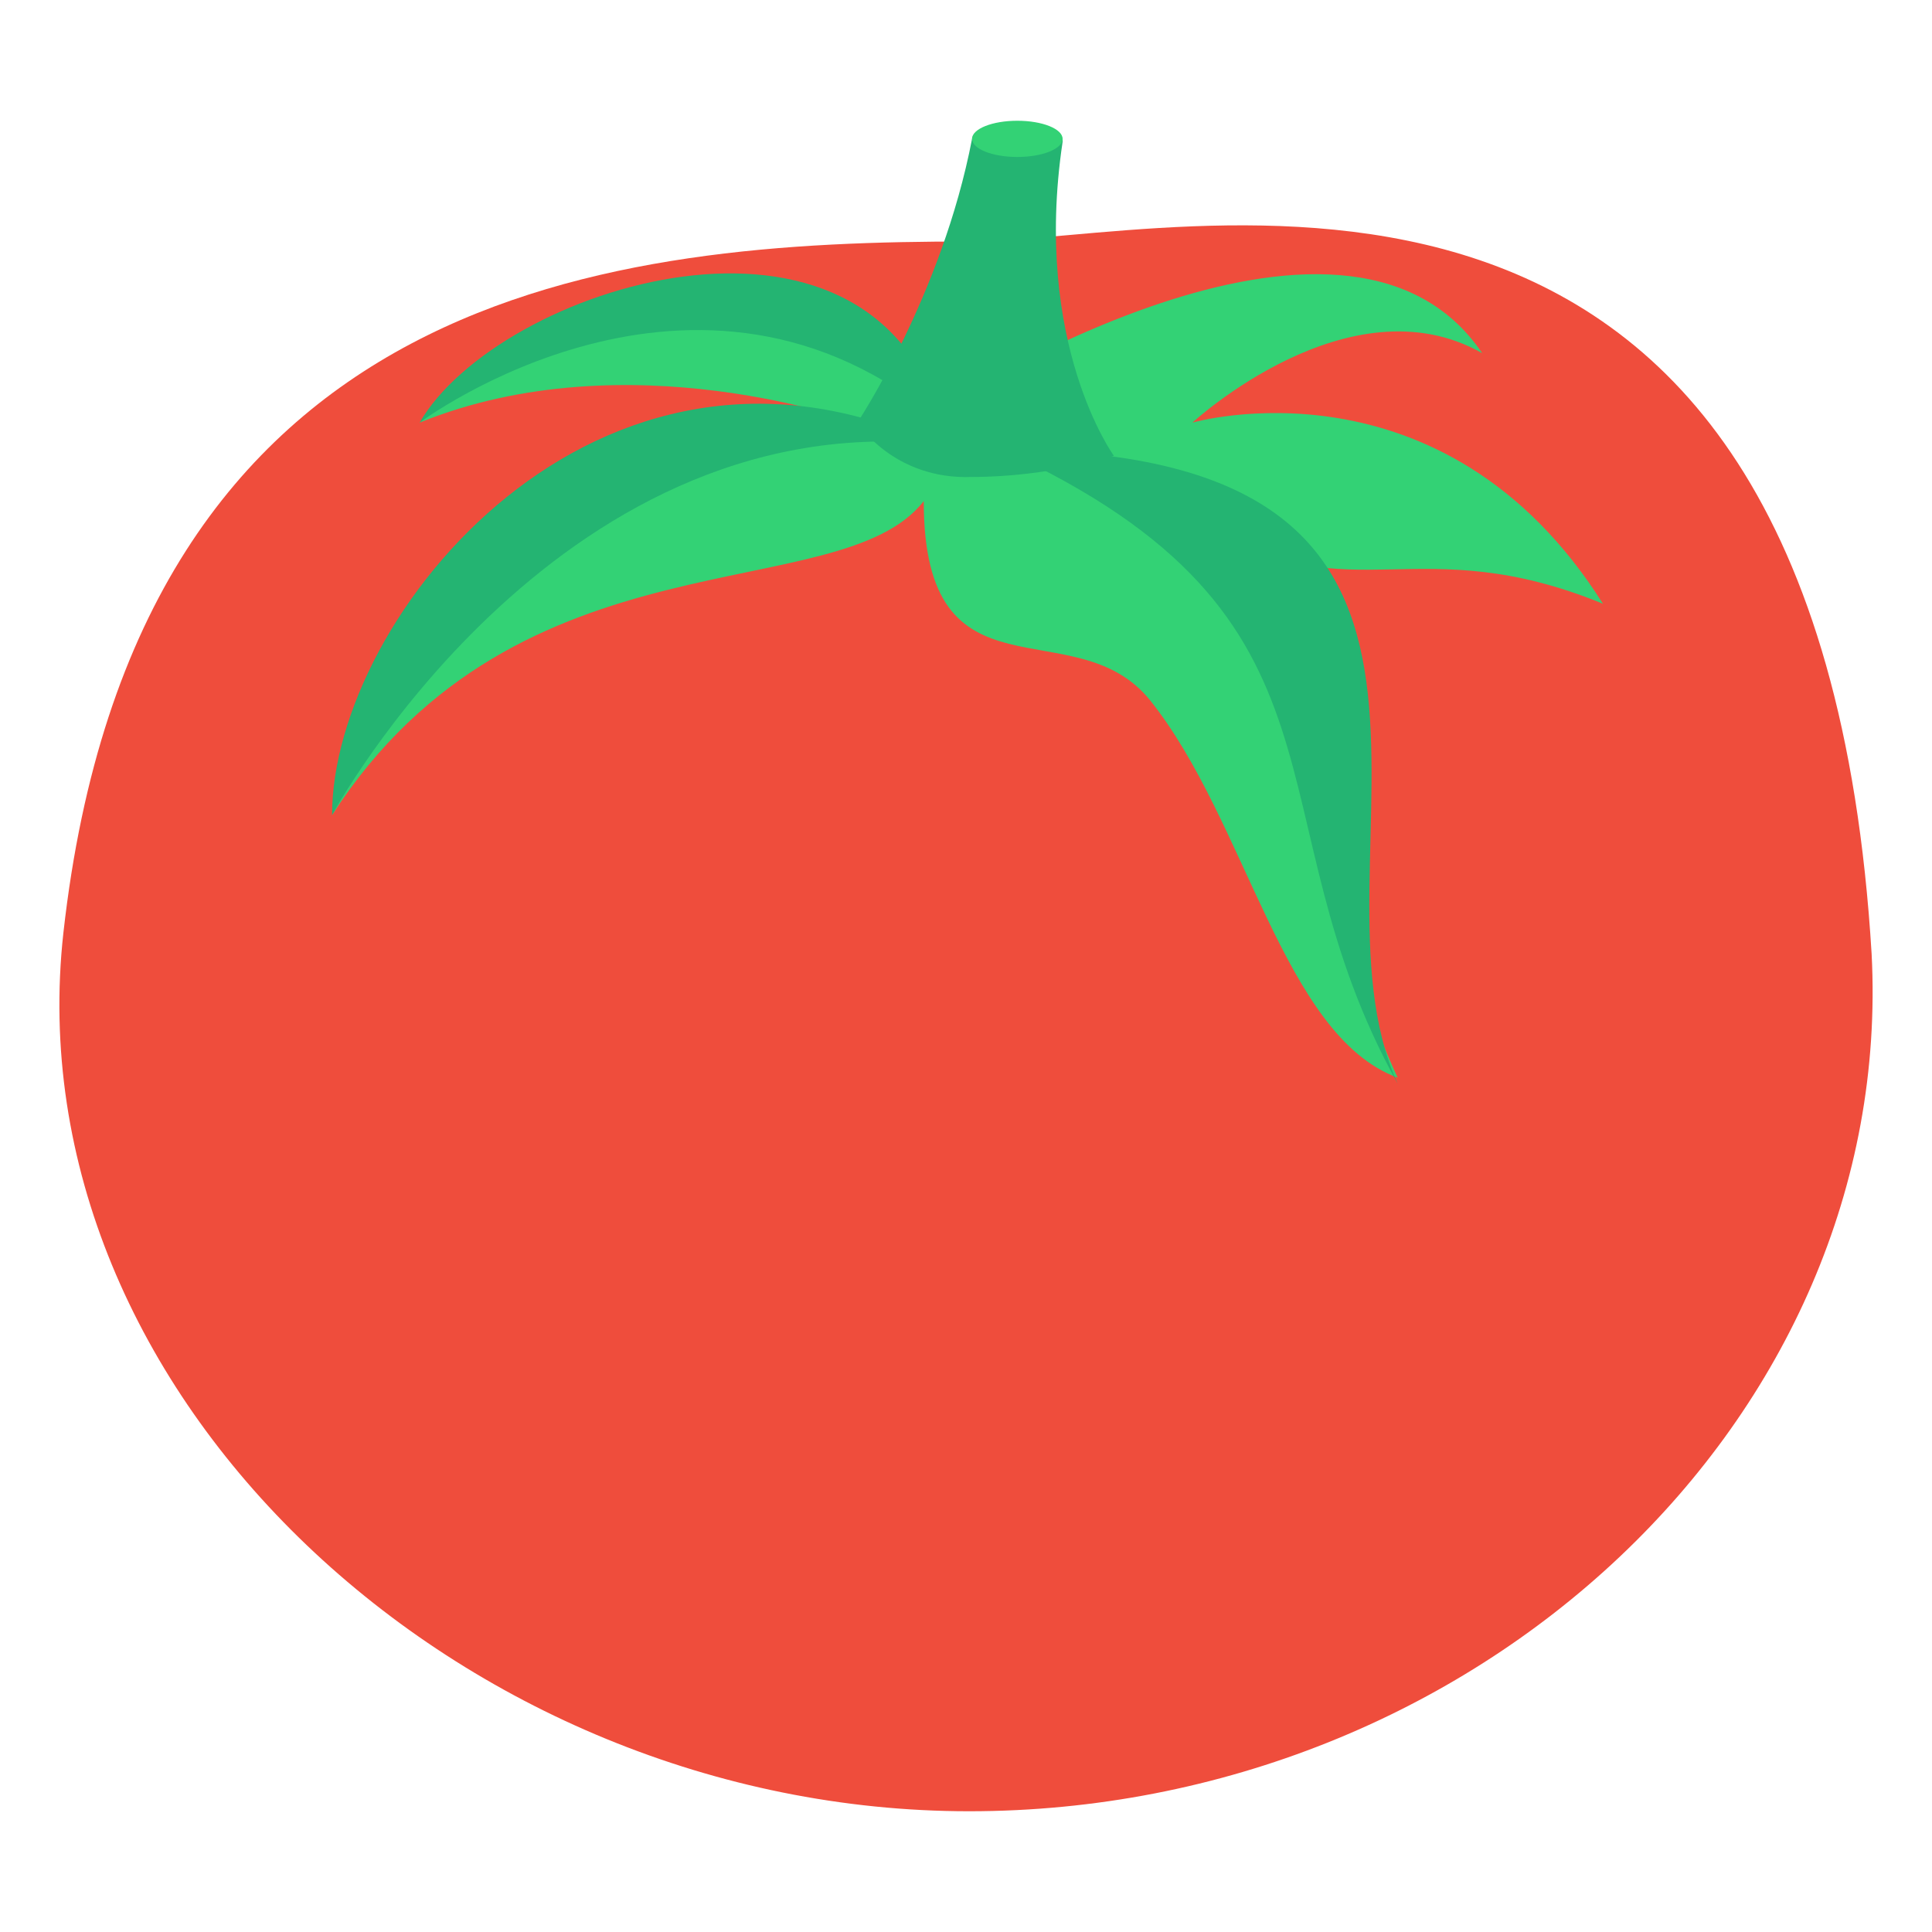
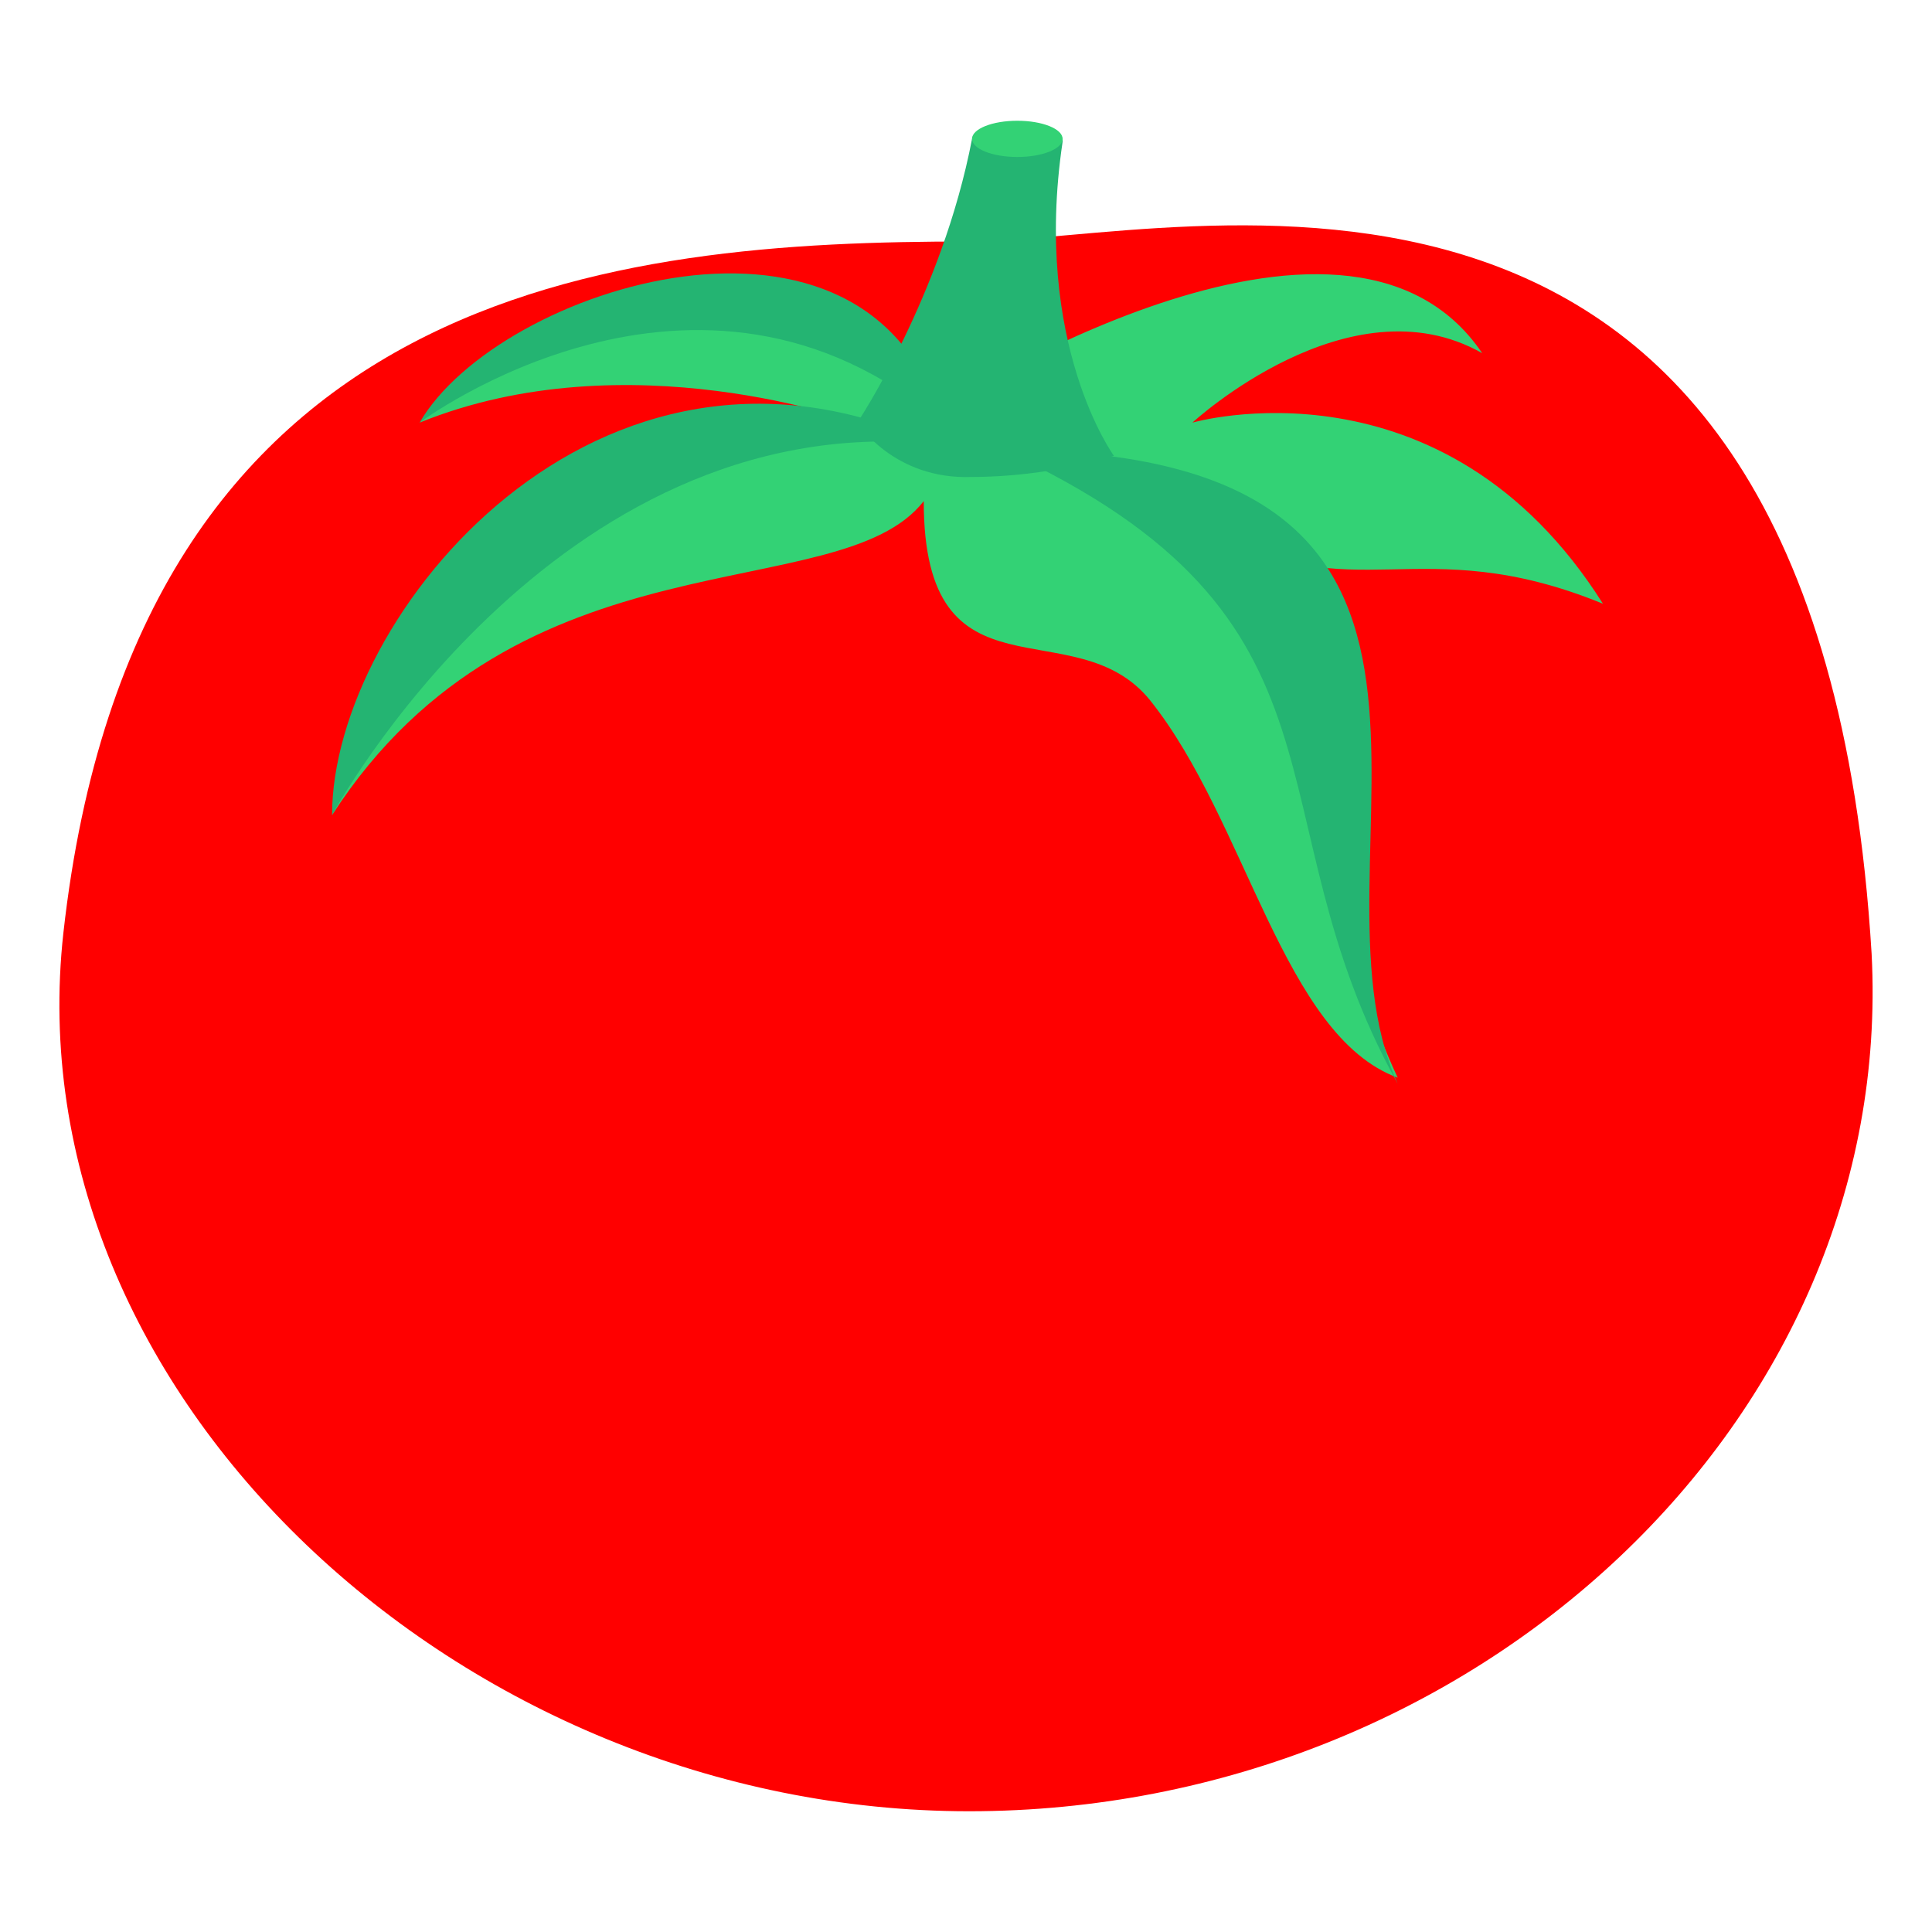
<svg xmlns="http://www.w3.org/2000/svg" viewBox="0 0 64 64" enable-background="new 0 0 64 64">
-   <path d="M62,31.6C62.8,47,48.9,60,32.1,60S0.4,46.2,2.1,30.9C4.5,9.4,20.4,8,32.1,8C39.2,8,60.2,1.8,62,31.6z" fill="#ef4d3c" />
+   <path d="M62,31.6C62.8,47,48.9,60,32.1,60S0.4,46.2,2.1,30.9C4.5,9.4,20.4,8,32.1,8C39.2,8,60.2,1.8,62,31.6z" fill="red" />
  <path d="m11 27c6.2-9.6 16.8-6.8 19.6-10.4 0 6.9 5 3.5 7.5 6.6 3.2 4 4.4 11.1 8.2 12.5-3.7-7.9 2.3-7.6-6.1-18.2 4.5 2.8 6.8 0 12.9 2.5-5.3-8.4-13.6-6-13.6-6s5.2-4.8 9.6-2.3c-4.6-6.8-17.9 1.8-17.9 1.8s-5.5-9.4-17.3.5c6.9-2.8 14.5 0 14.5 0s-12.5-3.1-17.4 13" fill="#33D275" />
  <g fill="#24B472">
    <path d="M11,27c0,0,7.3-13.5,19.9-12.3C19.8,9.6,11,20.4,11,27z" />
    <path d="m13.9 14c0 0 9.2-6.9 17.3 0-2.4-8.4-14.7-4.5-17.3 0" />
    <path d="m33.2 14.9c12.2 5.6 8.1 12 13.1 21-3.4-7.5 5-21-13.1-21" />
    <path d="m28.4 14c0 0 2.8-4.2 3.8-9.4.1-.7 3.1-.6 3 .1-1 6.7 1.7 10.4 1.7 10.4s-2.1.7-4.7.7c-2.6.1-3.8-1.8-3.8-1.8" />
  </g>
  <ellipse cx="33.7" cy="4.6" rx="1.5" ry=".6" fill="#33D275" />
</svg>
